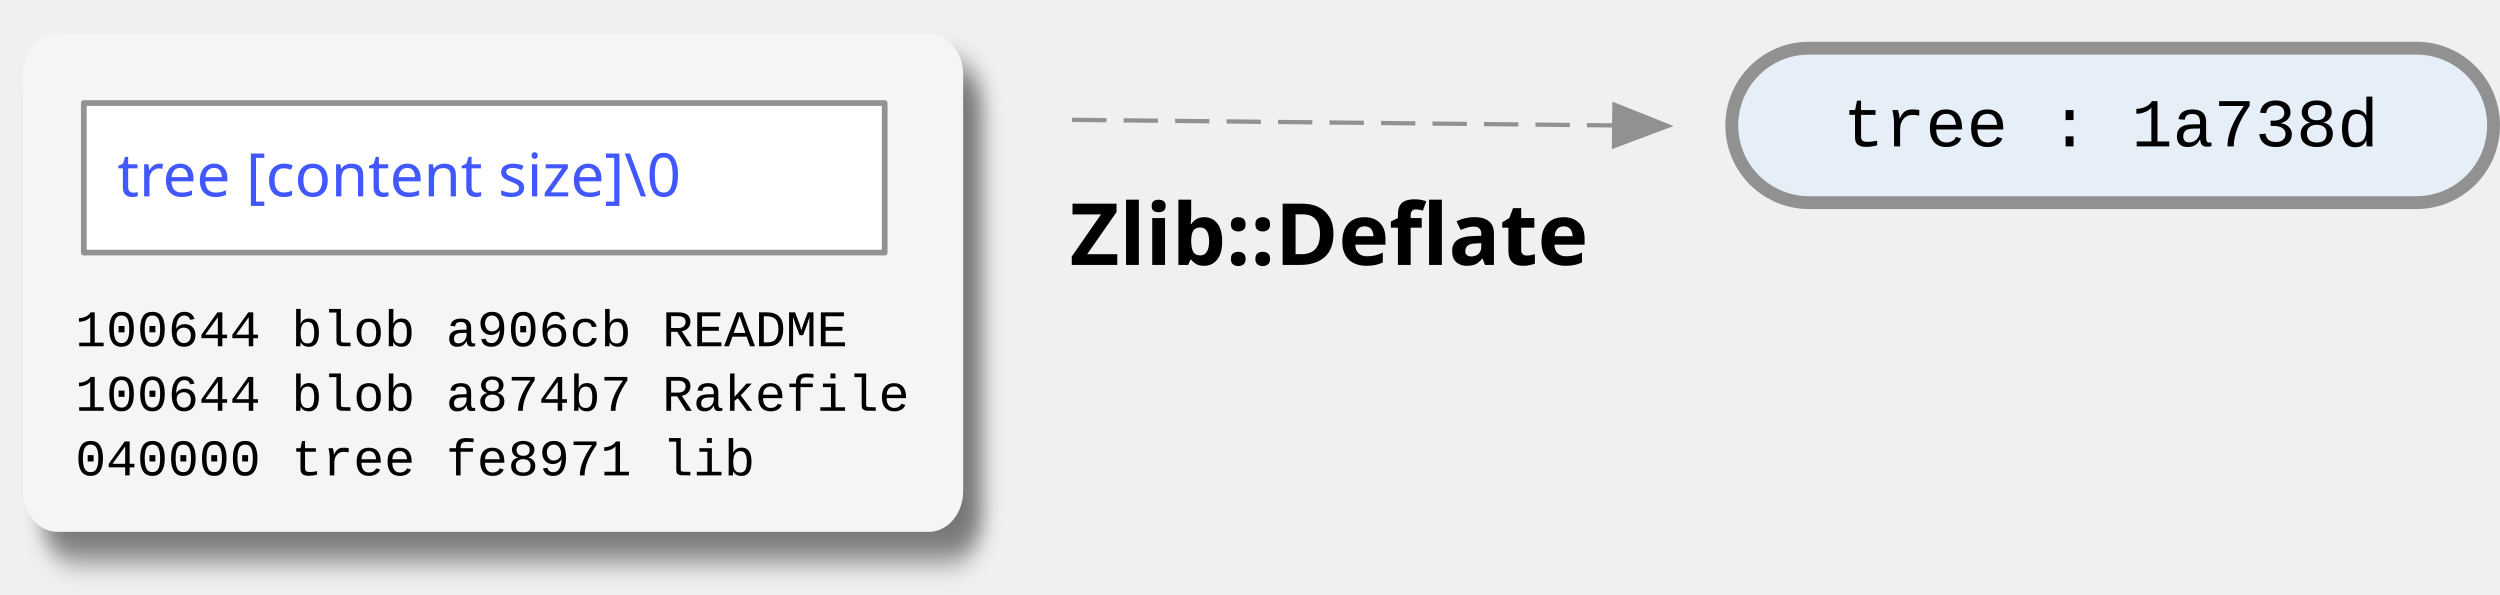
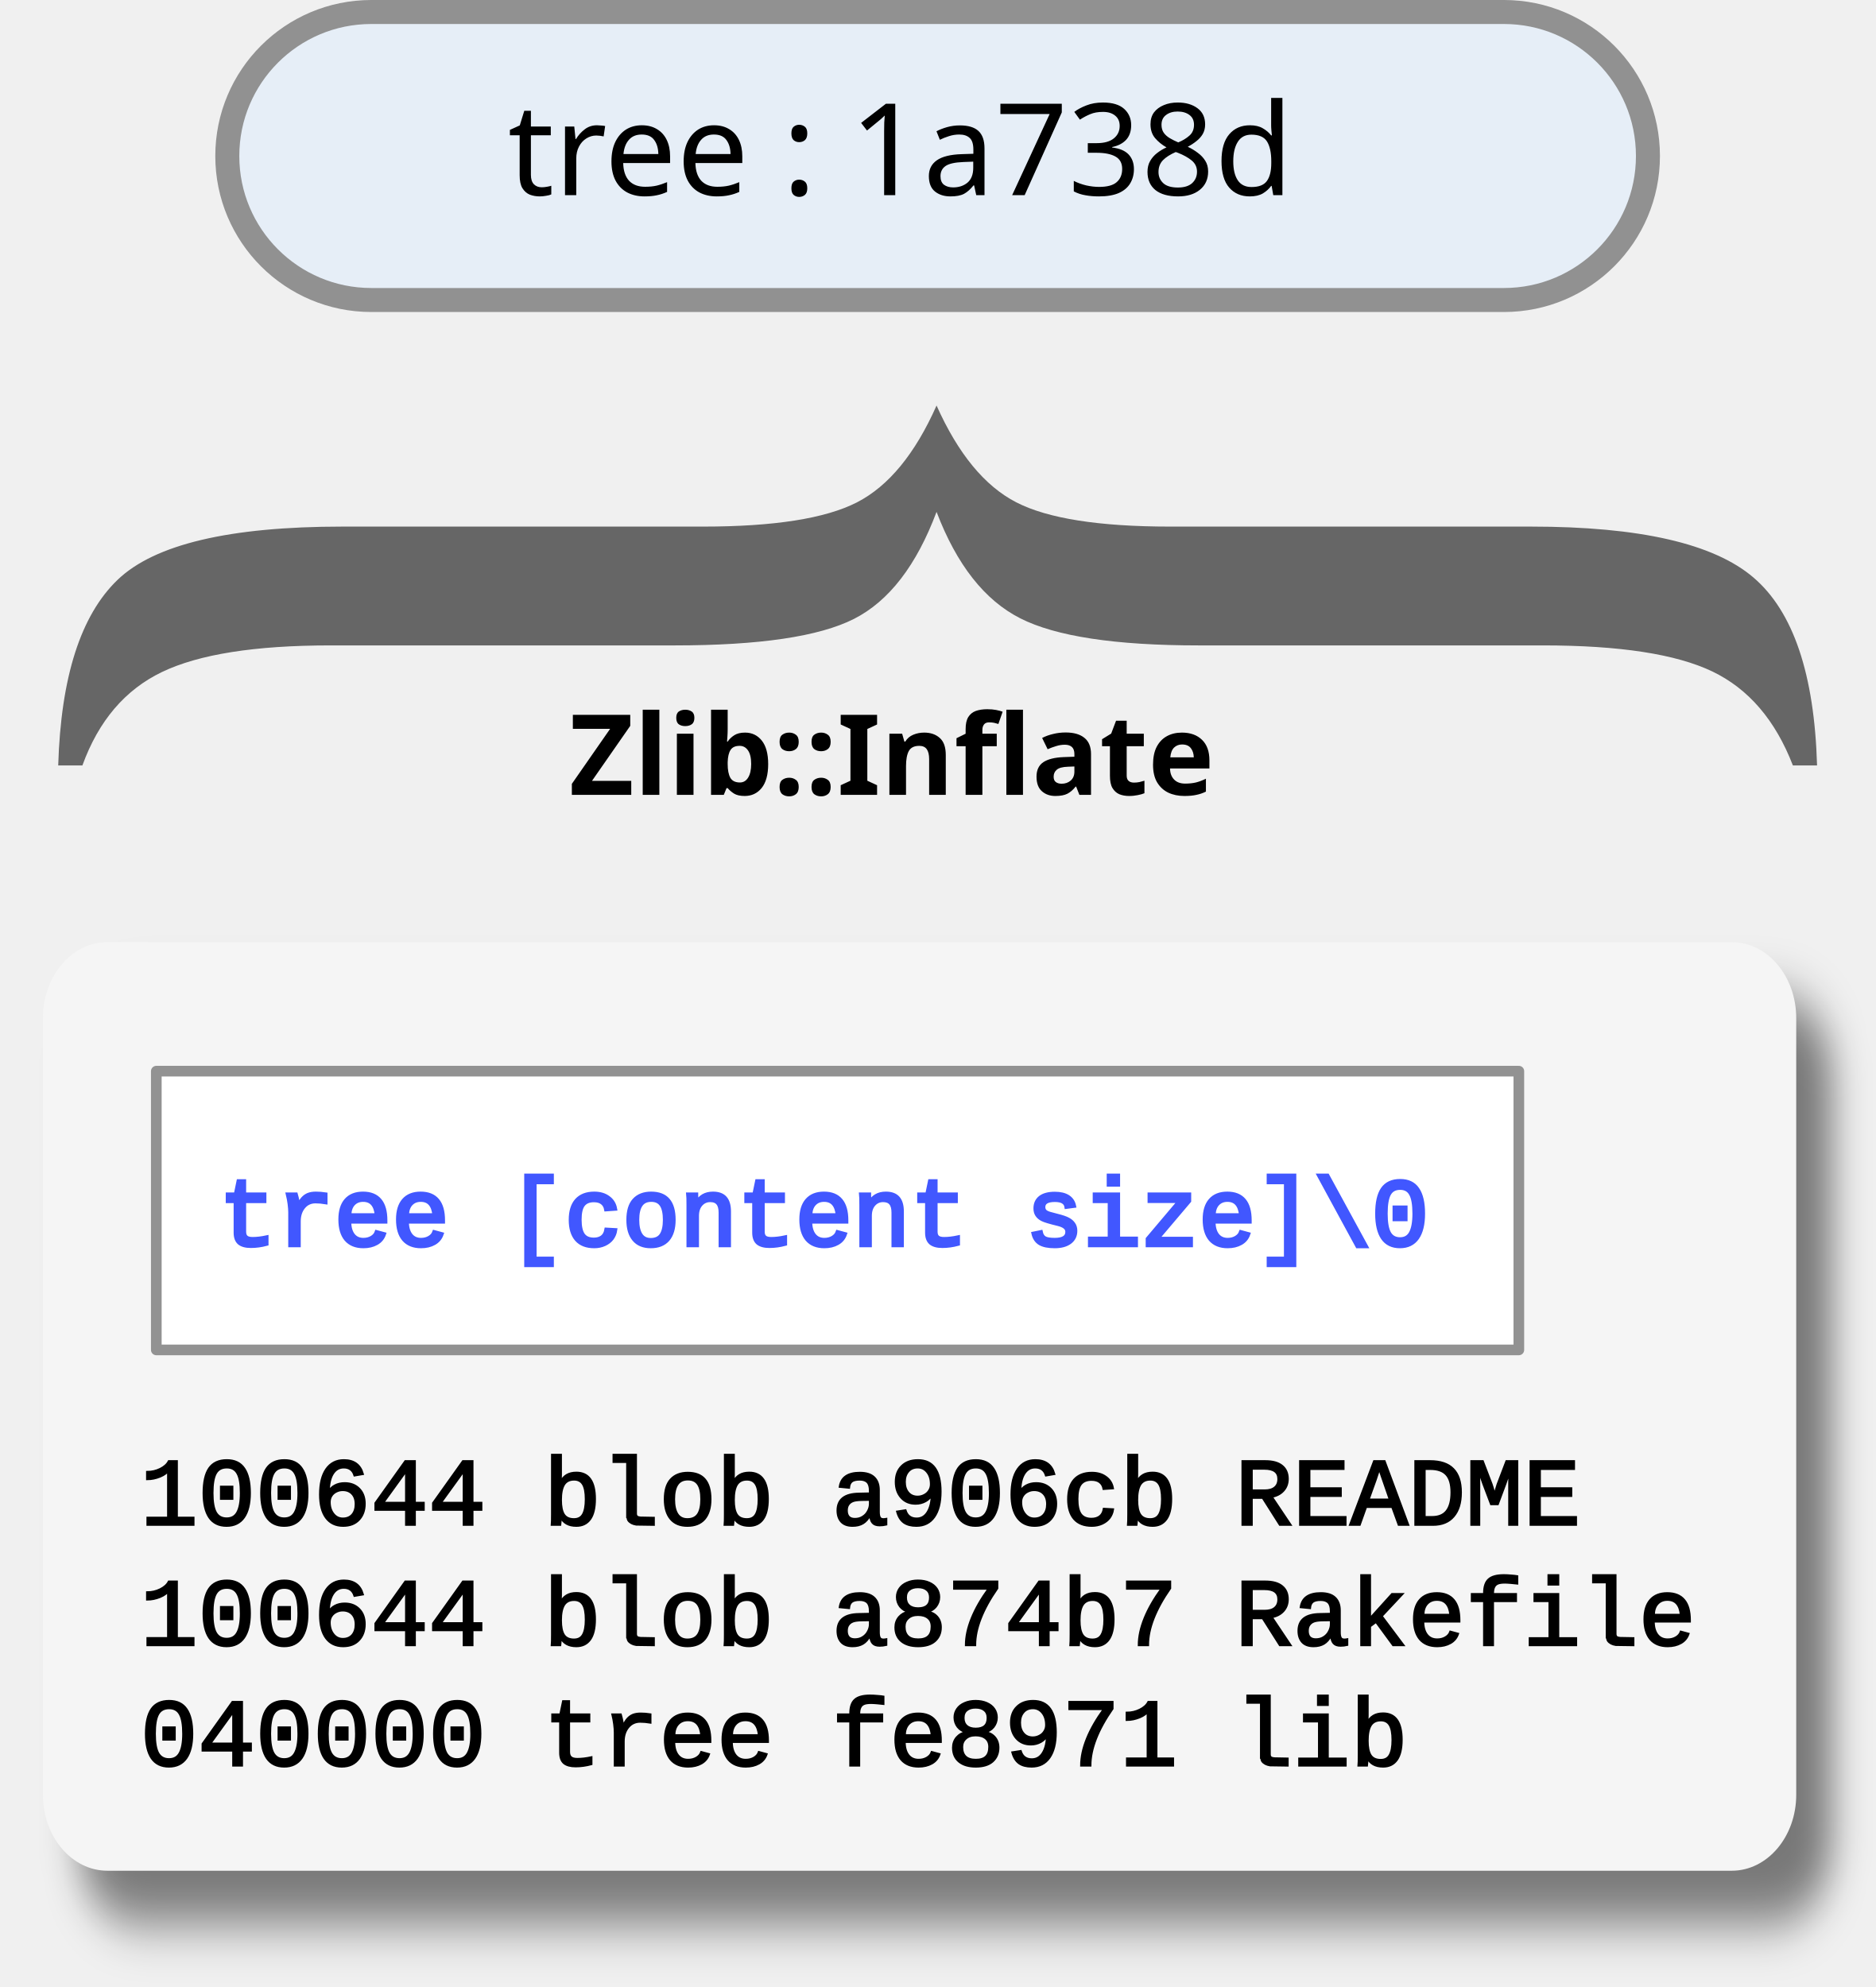
- <svg xmlns="http://www.w3.org/2000/svg" version="1.1" id="svg42994" width="582.669" height="138.497" viewBox="0 0 582.669 138.497">
+ <svg xmlns="http://www.w3.org/2000/svg" version="1.1" id="svg42994" width="234.36" height="248.363" viewBox="0 0 234.36 248.363" xml:space="preserve">
  <defs id="defs42998">
-     <marker style="overflow:visible" id="TriangleStart" refX="0" refY="0" orient="auto-start-reverse" markerWidth="14.324" markerHeight="11.091" viewBox="0 0 5.324 6.155" preserveAspectRatio="none">
-       <path transform="scale(0.5)" style="fill:context-stroke;fill-rule:evenodd;stroke:context-stroke;stroke-width:1pt" d="M 5.77,0 -2.88,5 V -5 Z" id="path135" />
-     </marker>
    <filter style="color-interpolation-filters:sRGB" id="filter46395" x="-0.024" y="-0.068" width="1.07" height="1.193">
      <feFlood flood-opacity="0.498" flood-color="rgb(0,0,0)" result="flood" id="feFlood46385" />
      <feComposite in="flood" in2="SourceGraphic" operator="in" result="composite1" id="feComposite46387" />
      <feGaussianBlur in="composite1" stdDeviation="2.974" result="blur" id="feGaussianBlur46389" />
      <feOffset dx="6" dy="6" result="offset" id="feOffset46391" />
      <feComposite in="SourceGraphic" in2="offset" operator="over" result="composite2" id="feComposite46393" />
    </filter>
  </defs>
-   <text xml:space="preserve" style="font-weight:bold;font-size:20px;line-height:125%;font-family:'Open Sans';-inkscape-font-specification:'Open Sans Bold';letter-spacing:0px;word-spacing:0px;fill:none;stroke:#000000;stroke-width:1px;stroke-linecap:butt;stroke-linejoin:miter;stroke-opacity:1" x="249.305" y="61.748" id="t_zlib_deflate">
-     <tspan id="tspan43270" x="249.305" y="61.748" style="font-style:normal;font-variant:normal;font-weight:bold;font-stretch:normal;font-size:20px;font-family:sans-serif;-inkscape-font-specification:'sans-serif Bold';fill:#000000;fill-opacity:1;stroke:none">Zlib::Deflate</tspan>
+   <text xml:space="preserve" style="font-weight:bold;font-size:14px;line-height:125%;font-family:'Open Sans';-inkscape-font-specification:'Open Sans Bold';letter-spacing:0px;word-spacing:0px;fill:none;stroke:#000000;stroke-width:1px;stroke-linecap:butt;stroke-linejoin:miter;stroke-opacity:1" x="71.126" y="99.353" id="t_zlib_deflate">
+     <tspan id="tspan43270" x="71.126" y="99.353" style="font-style:normal;font-variant:normal;font-weight:bold;font-stretch:normal;font-size:14px;font-family:sans-serif;-inkscape-font-specification:'sans-serif Bold';fill:#000000;fill-opacity:1;stroke:none">Zlib::Inflate</tspan>
  </text>
-   <path style="fill:#919191;fill-opacity:1;fill-rule:evenodd;stroke:#919191;stroke-width:1px;stroke-linecap:butt;stroke-linejoin:miter;stroke-dasharray:8, 4;stroke-dashoffset:0;stroke-opacity:1;marker-end:url(#TriangleStart)" d="m 249.874,27.929 130.623,1.347" id="a_1" />
-   <g id="g_main">
+   <g id="g6662" transform="translate(-8.9929548e-7,109.8659)">
    <rect style="fill:#f5f5f5;fill-opacity:1;stroke:none;stroke-width:3.29;stroke-dasharray:none;stroke-dashoffset:0;stroke-opacity:1;filter:url(#filter46395)" id="b_main" width="291.529" height="104.913" x="28.286" y="-130.243" rx="10.714" ry="8.587" transform="matrix(0.7516301,0,0,1.106328,-15.89677,151.9875)" />
    <g id="g_tree_cont" transform="translate(-8.164274,0.02392416)">
-       <path d="M 27.699,58.84 H 214.355 V 24 H 27.699 Z" style="fill:#ffffff;fill-opacity:1;stroke:#929292;stroke-width:1.333;stroke-linecap:round;stroke-linejoin:round;stroke-miterlimit:10;stroke-dasharray:none;stroke-opacity:1" id="b_tree_cont" />
-       <text xml:space="preserve" style="font-style:normal;font-variant:normal;font-weight:normal;font-stretch:normal;font-size:14px;line-height:125%;font-family:'Open Sans';-inkscape-font-specification:'Open Sans';letter-spacing:0px;word-spacing:0px;fill:#4157ff;fill-opacity:1;stroke:none;stroke-width:1px;stroke-linecap:butt;stroke-linejoin:miter;stroke-opacity:1" x="35.52" y="45.76" id="t_tree_cont">
-         <tspan id="tspan2963" x="35.52" y="45.76" style="font-style:normal;font-variant:normal;font-weight:normal;font-stretch:normal;font-size:14px;font-family:sans-serif;-inkscape-font-specification:sans-serif">tree [content size]\0</tspan>
+       <path d="M 27.699,58.84 H 197.982 V 24 H 27.699 Z" style="fill:#ffffff;fill-opacity:1;stroke:#929292;stroke-width:1.333;stroke-linecap:round;stroke-linejoin:round;stroke-miterlimit:10;stroke-dasharray:none;stroke-opacity:1" id="b_tree_cont" />
+       <text xml:space="preserve" style="font-style:normal;font-variant:normal;font-weight:normal;font-stretch:normal;font-size:12px;line-height:125%;font-family:'Open Sans';-inkscape-font-specification:'Open Sans';letter-spacing:0px;word-spacing:0px;fill:#4157ff;fill-opacity:1;stroke:none;stroke-width:0.5;stroke-linecap:butt;stroke-linejoin:miter;stroke-dasharray:none;stroke-opacity:1" x="35.52" y="45.76" id="t_tree_cont">
+         <tspan id="tspan2963" x="35.52" y="45.76" style="font-style:normal;font-variant:normal;font-weight:normal;font-stretch:normal;font-size:12px;font-family:'Courier New';-inkscape-font-specification:'Courier New';stroke:#4157ff;stroke-width:0.5;stroke-dasharray:none;stroke-opacity:1">tree [content size]\0</tspan>
      </text>
    </g>
-     <text xml:space="preserve" style="font-weight:bold;font-size:12px;line-height:125%;font-family:'Open Sans';-inkscape-font-specification:'Open Sans Bold';letter-spacing:0px;word-spacing:0px;fill:#000000;fill-opacity:1;stroke:none;stroke-width:1px;stroke-linecap:butt;stroke-linejoin:miter;stroke-opacity:1" x="17.532" y="80.705" id="t_main">
-       <tspan id="tspan2580" x="17.532" y="80.705" style="font-style:normal;font-variant:normal;font-weight:normal;font-stretch:normal;font-size:12px;font-family:'Courier New';-inkscape-font-specification:'Courier New'">100644 blob a906cb README</tspan>
-       <tspan x="17.532" y="95.75" id="tspan2590" style="font-style:normal;font-variant:normal;font-weight:normal;font-stretch:normal;font-size:12px;font-family:'Courier New';-inkscape-font-specification:'Courier New'">100644 blob a874b7 Rakefile</tspan>
-       <tspan x="17.532" y="110.795" id="tspan2592" style="font-style:normal;font-variant:normal;font-weight:normal;font-stretch:normal;font-size:12px;font-family:'Courier New';-inkscape-font-specification:'Courier New'">040000 tree fe8971 lib</tspan>
+     <text xml:space="preserve" style="font-weight:bold;font-size:12px;line-height:125%;font-family:'Open Sans';-inkscape-font-specification:'Open Sans Bold';letter-spacing:0px;word-spacing:0px;fill:#000000;fill-opacity:1;stroke:none;stroke-width:0.3;stroke-linecap:butt;stroke-linejoin:miter;stroke-dasharray:none;stroke-opacity:1" x="17.532" y="80.705" id="t_main">
+       <tspan id="tspan2580" x="17.532" y="80.705" style="font-style:normal;font-variant:normal;font-weight:normal;font-stretch:normal;font-size:12px;font-family:'Courier New';-inkscape-font-specification:'Courier New';stroke:#000000;stroke-width:0.3;stroke-dasharray:none;stroke-opacity:1">100644 blob a906cb README</tspan>
+       <tspan x="17.532" y="95.75" id="tspan2590" style="font-style:normal;font-variant:normal;font-weight:normal;font-stretch:normal;font-size:12px;font-family:'Courier New';-inkscape-font-specification:'Courier New';stroke:#000000;stroke-width:0.3;stroke-dasharray:none;stroke-opacity:1">100644 blob a874b7 Rakefile</tspan>
+       <tspan x="17.532" y="110.795" id="tspan2592" style="font-style:normal;font-variant:normal;font-weight:normal;font-stretch:normal;font-size:12px;font-family:'Courier New';-inkscape-font-specification:'Courier New';stroke:#000000;stroke-width:0.3;stroke-dasharray:none;stroke-opacity:1">040000 tree fe8971 lib</tspan>
    </text>
  </g>
-   <g id="g3028">
-     <g id="g_tree_sha" transform="translate(-66.16427,-0.1089014)">
-       <path d="m 487.787,11.333 h 141.547 c 9.941,0 18,8.059 18,18 v 0 c 0,9.941 -8.059,18 -18,18 H 487.787 c -9.941,0 -18,-8.059 -18,-18 v 0 0 c 0,-9.941 8.059,-18 18,-18 z" style="fill:#e6eef7;fill-opacity:1;fill-rule:nonzero;stroke:#919191;stroke-width:3;stroke-dasharray:none;stroke-opacity:1" id="b_tree_sha" />
-     </g>
-     <text xml:space="preserve" style="font-style:normal;font-variant:normal;font-weight:normal;font-stretch:normal;font-size:16px;line-height:125%;font-family:'Courier New';-inkscape-font-specification:'Courier New';letter-spacing:0px;word-spacing:0px;fill:#000000;fill-opacity:1;stroke:none;stroke-width:1px;stroke-linecap:butt;stroke-linejoin:miter;stroke-opacity:1" x="429.548" y="34.115" id="text3016">
-       <tspan id="tspan3014" x="429.548" y="34.115" style="font-size:16px">tree : 1a738d</tspan>
+   <text xml:space="preserve" style="font-weight:bold;font-size:188.734px;line-height:125%;font-family:'Open Sans';-inkscape-font-specification:'Open Sans Bold';letter-spacing:0px;word-spacing:0px;fill:#666666;fill-opacity:1;stroke:none;stroke-width:0.3;stroke-linecap:butt;stroke-linejoin:miter;stroke-dasharray:none;stroke-opacity:1" x="-137.829" y="137.188" id="text4998" transform="matrix(0,-0.7495673,1.334103,0,0,0)">
+     <tspan id="tspan4996" x="-137.829" y="137.188" style="font-style:normal;font-variant:normal;font-weight:bold;font-stretch:normal;font-size:188.734px;font-family:FreeSerif;-inkscape-font-specification:'FreeSerif Bold';stroke-width:0.3;stroke-dasharray:none">}</tspan>
+   </text>
+   <g id="g3028" transform="translate(-375.2156,-9.724435)">
+     <path d="m 421.622,11.224 h 141.547 c 9.941,0 18,8.059 18,18 v 0 c 0,9.941 -8.059,18 -18,18 H 421.622 c -9.941,0 -18,-8.059 -18,-18 v 0 0 c 0,-9.941 8.059,-18 18,-18 z" style="fill:#e6eef7;fill-opacity:1;fill-rule:nonzero;stroke:#919191;stroke-width:3;stroke-dasharray:none;stroke-opacity:1" id="b_tree_sha" />
+     <text xml:space="preserve" style="font-style:normal;font-variant:normal;font-weight:normal;font-stretch:normal;font-size:16px;line-height:125%;font-family:'Courier New';-inkscape-font-specification:'Courier New';letter-spacing:0px;word-spacing:0px;fill:#000000;fill-opacity:1;stroke:none;stroke-width:1px;stroke-linecap:butt;stroke-linejoin:miter;stroke-opacity:1" x="438.693" y="34.115" id="text3016">
+       <tspan id="tspan3014" x="438.693" y="34.115" style="font-style:normal;font-variant:normal;font-weight:normal;font-stretch:normal;font-size:16px;font-family:sans-serif;-inkscape-font-specification:sans-serif">tree : 1a738d</tspan>
    </text>
  </g>
</svg>
